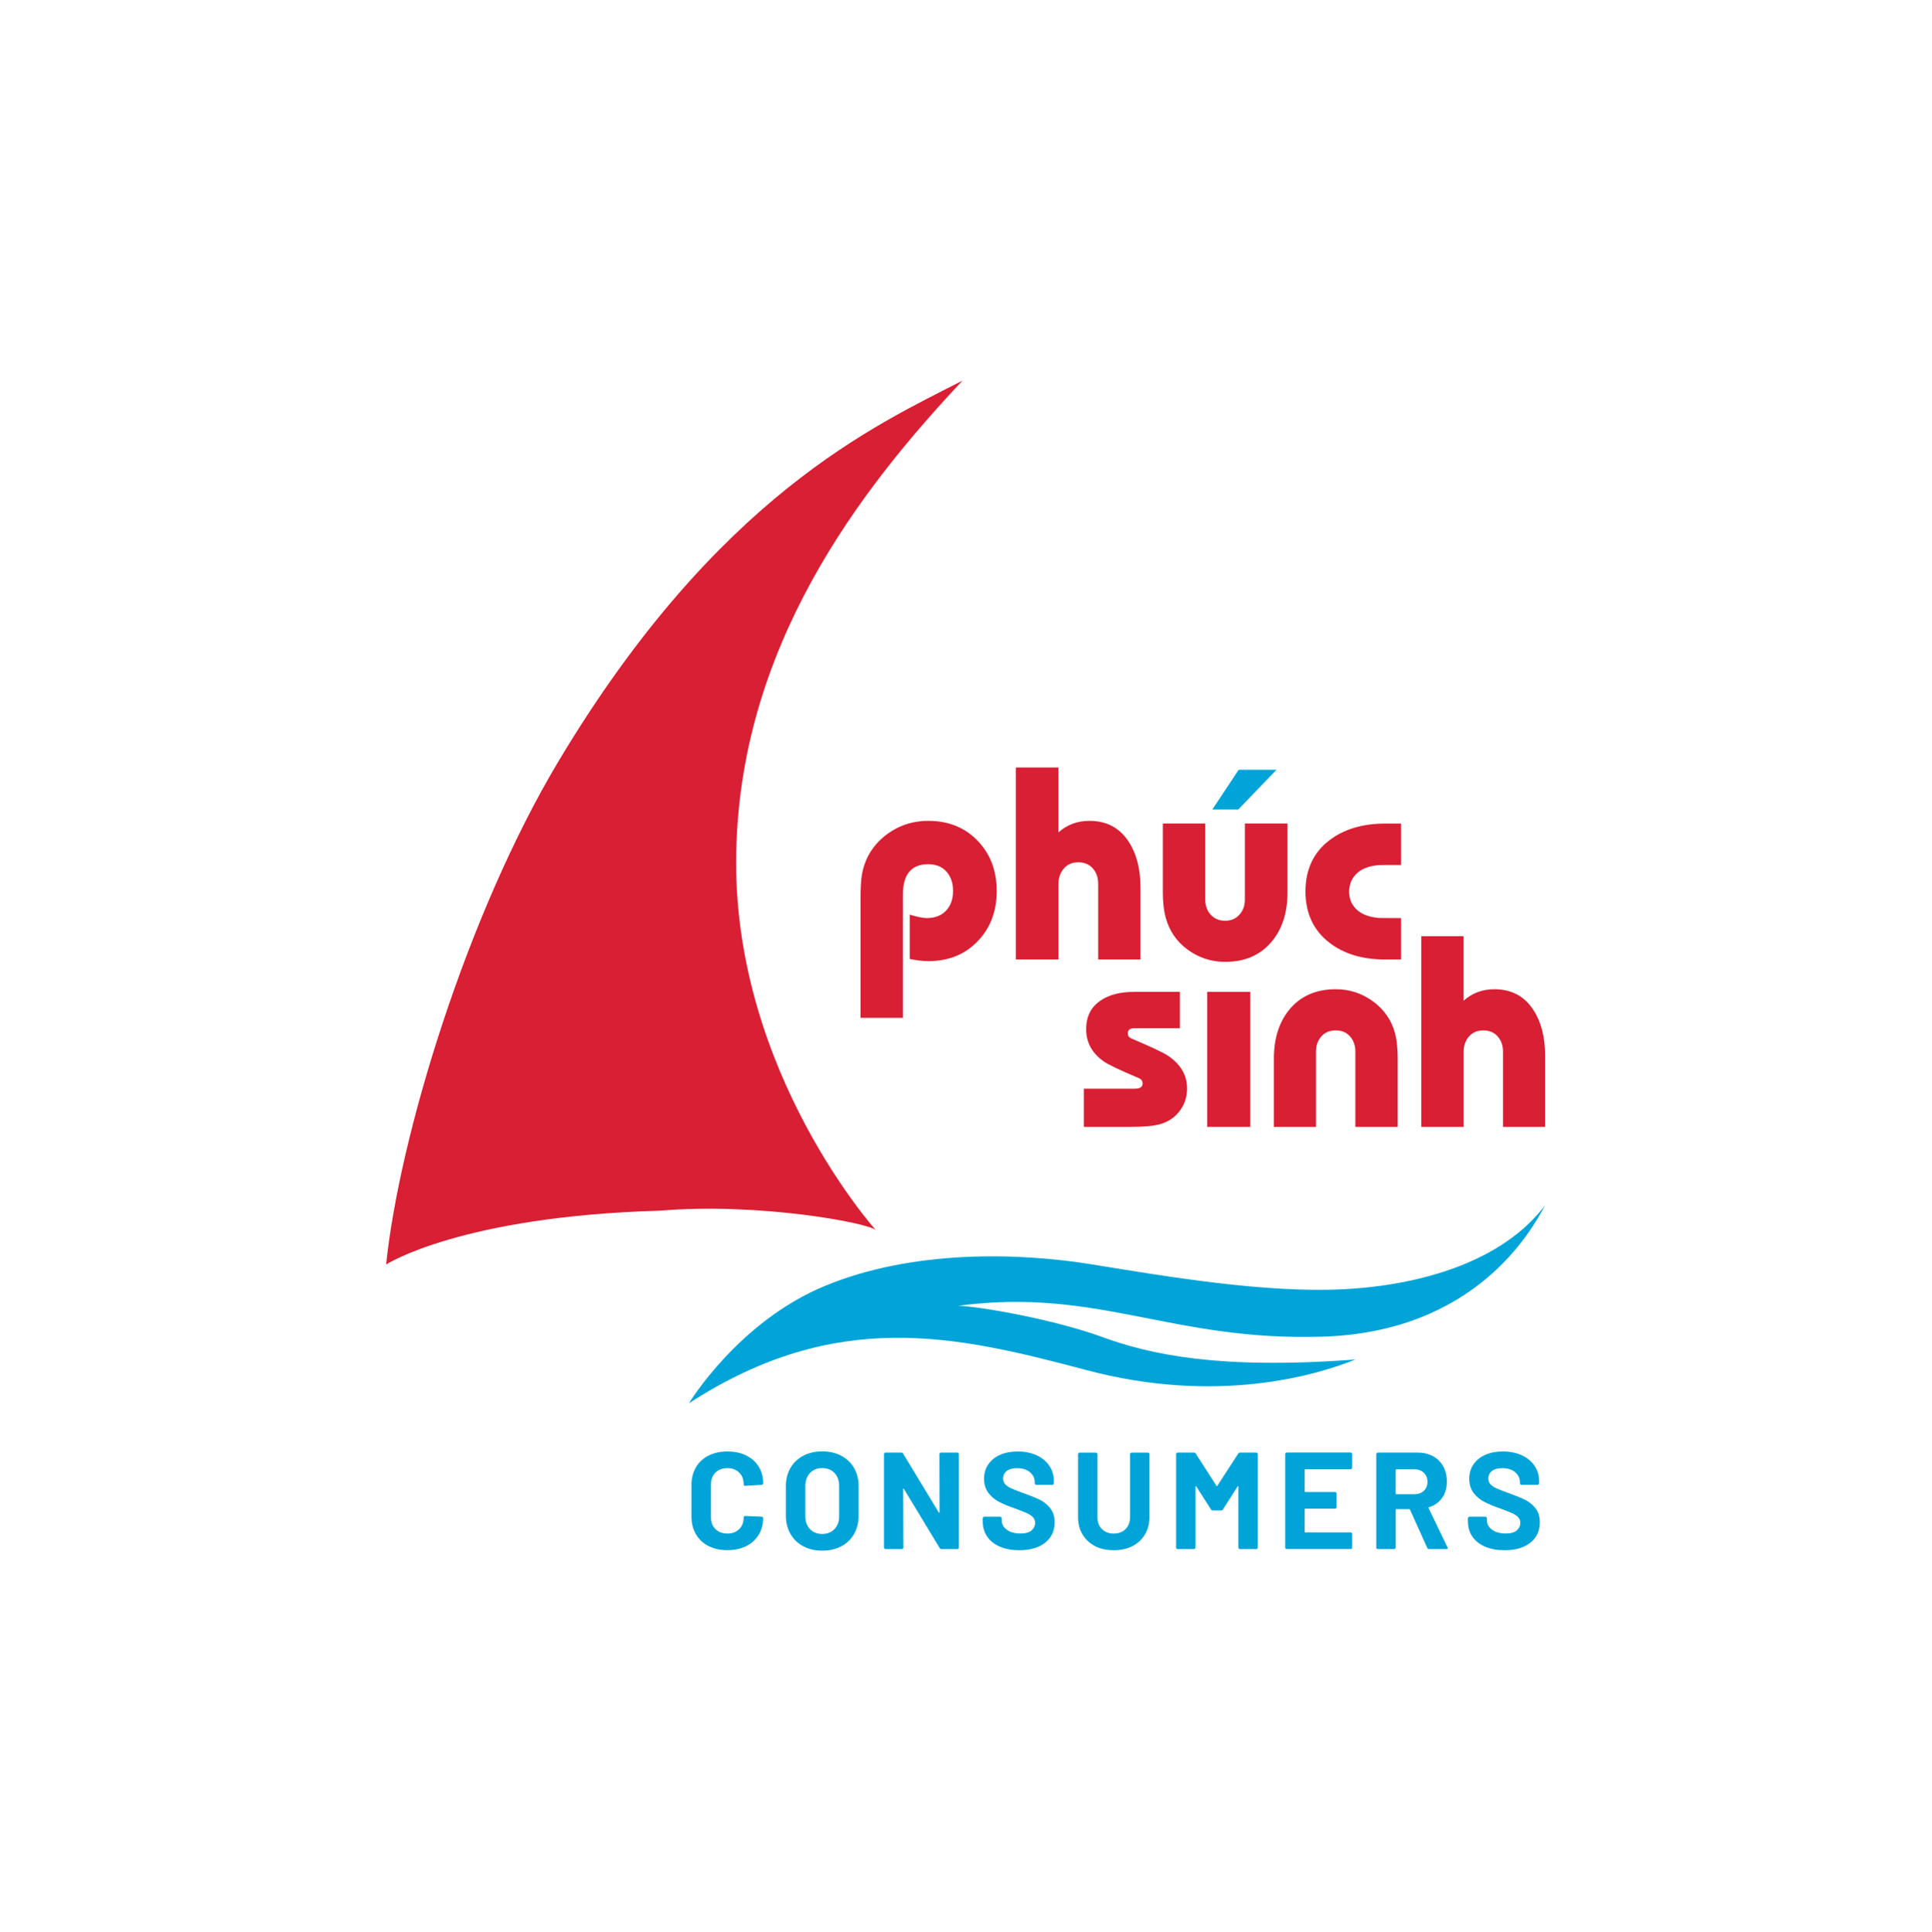
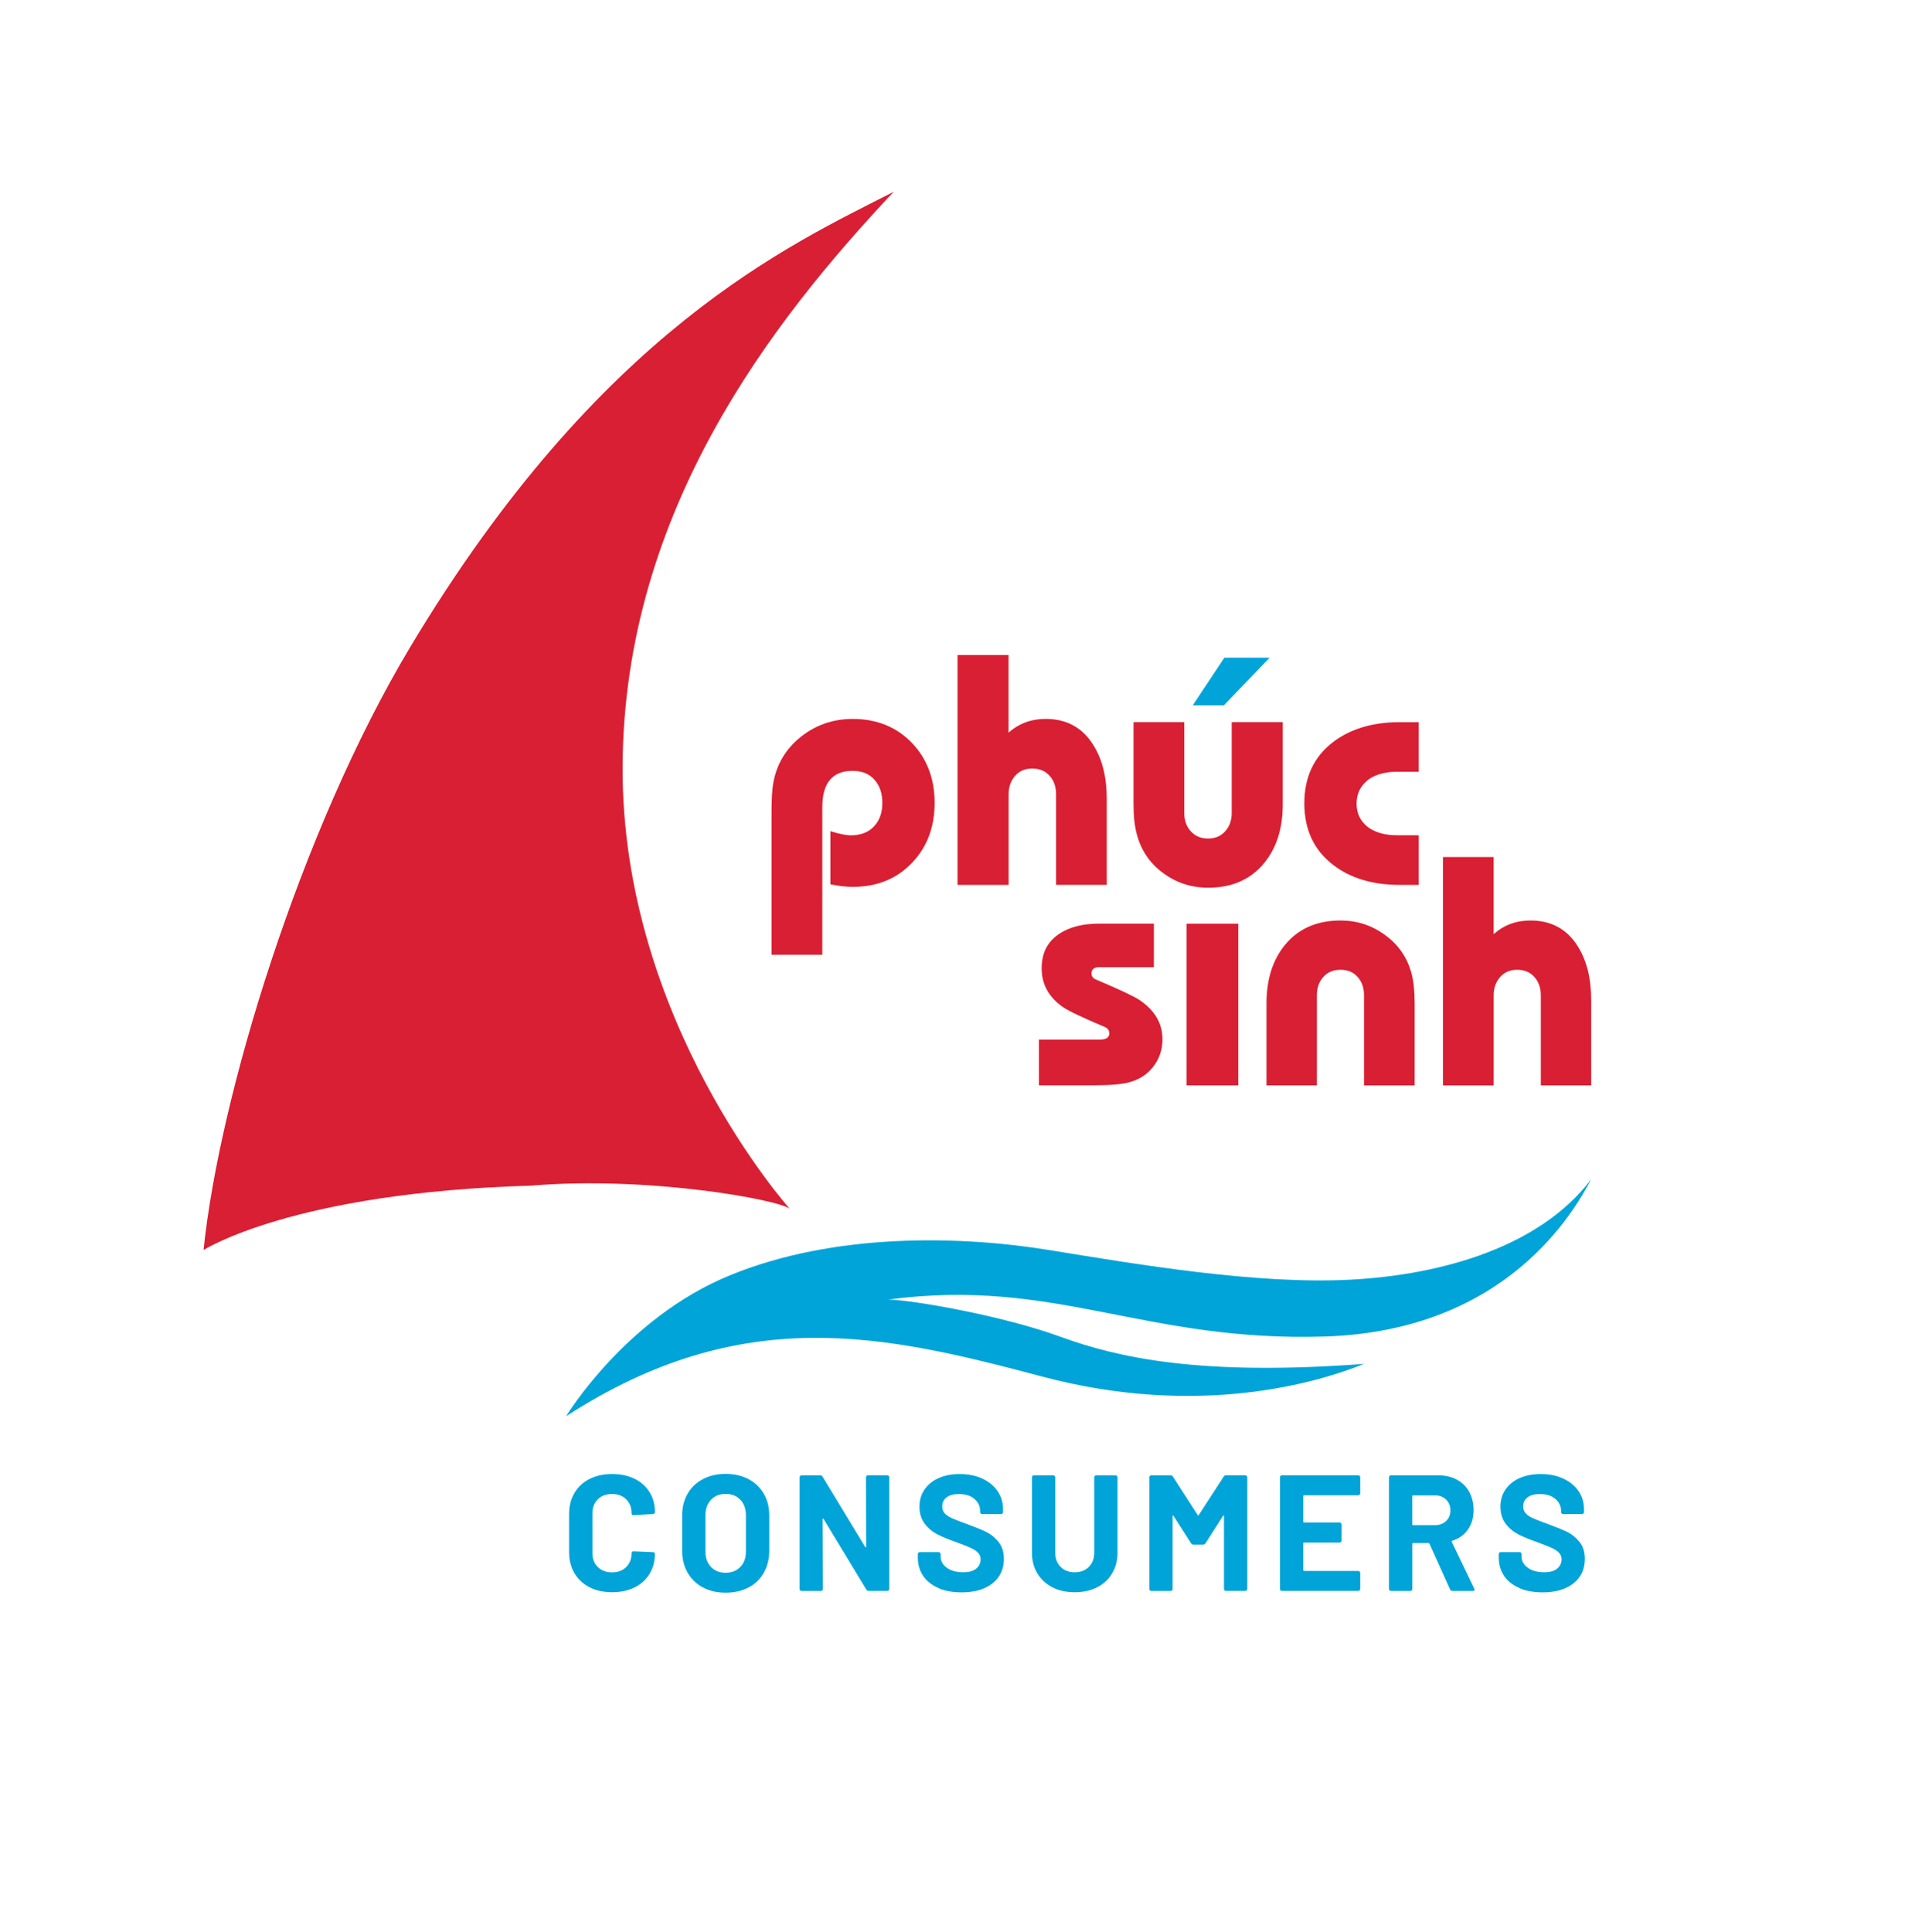
<svg xmlns="http://www.w3.org/2000/svg" id="Layer_1" version="1.1" viewBox="0 0 566.93 566.93">
  <defs>
    <style>
      .st0 {
        fill: #00a4d8;
      }

      .st1 {
        fill: #d91f33;
      }
    </style>
  </defs>
+   <path class="st1" d="M59.74,366.97s26.17-16.93,96.22-18.91c34.65-2.92,73.35,4.25,75.95,6.87,0,0-49.56-55.09-49.14-130.09.41-75.03,44.06-130.72,79.58-168.55-30.34,15.58-86.01,40.32-141.92,133.64-32.38,54.04-56.11,132.37-60.68,177.05h0Z" />
  <g>
    <g>
-       <polygon class="st0" points="355.9 237.63 363.63 225.97 374.74 225.97 363.53 237.63 355.9 237.63" />
+       <polygon class="st0" points="350.16 207.04 359.41 193.08 372.71 193.08 359.29 207.04 350.16 207.04" />
      <g>
-         <path class="st1" d="M252.62,298.81v-34.98c0-3.07.13-5.39.39-6.96.79-4.69,3.06-8.54,6.81-11.53,3.67-2.91,7.91-4.37,12.71-4.37,5.9,0,10.74,1.96,14.52,5.89,3.7,3.88,5.55,8.78,5.55,14.7s-1.85,10.85-5.55,14.7c-3.75,3.93-8.59,5.89-14.52,5.89-1.6,0-3.42-.21-5.47-.63v-13.03c2.2.68,3.87,1.02,5,1.02,2.39,0,4.27-.72,5.65-2.17,1.38-1.45,2.07-3.37,2.07-5.77s-.64-4.21-1.92-5.68c-1.29-1.46-3.08-2.19-5.38-2.19-4.94,0-7.42,2.96-7.42,8.89v36.2h-12.43Z" />
-         <path class="st1" d="M298.22,281.65v-56.34h12.51v19.04c2.52-2.26,5.55-3.38,9.09-3.38,5.09,0,8.96,2.09,11.61,6.26,2.26,3.51,3.38,7.97,3.38,13.38v21.05h-12.43v-22.23c0-1.81-.52-3.31-1.58-4.5-1.05-1.19-2.47-1.79-4.26-1.79s-3.17.6-4.22,1.81c-1.06,1.21-1.58,2.7-1.58,4.49v22.23h-12.51Z" />
-         <path class="st1" d="M353.81,241.76v22.23c0,1.81.51,3.29,1.54,4.45,1.08,1.23,2.51,1.85,4.3,1.85s3.21-.62,4.26-1.85c1.03-1.15,1.54-2.64,1.54-4.45v-22.23h12.51v20.22c0,5.93-1.55,10.74-4.64,14.44-3.3,3.96-7.86,5.94-13.65,5.94-4.09,0-7.76-1.19-11.02-3.58s-5.4-5.53-6.45-9.44c-.55-1.99-.83-4.45-.83-7.36v-20.22h12.43Z" />
-         <path class="st1" d="M411.29,253.92c-4.17,0-6.35.01-6.53.04-2.57.21-4.59.9-6.06,2.09-1.76,1.47-2.64,3.37-2.64,5.7s.88,4.21,2.64,5.63c1.47,1.18,3.49,1.88,6.06,2.09.16.03,2.33.04,6.53.04v12.16h-4.68c-6.64,0-12.08-1.64-16.33-4.92-4.69-3.62-7.04-8.64-7.04-15.07s2.35-11.44,7.04-15.03c4.28-3.25,9.72-4.88,16.33-4.88h4.68v12.16Z" />
+         <path class="st1" d="M226.49,280.3v-41.88c0-3.68.16-6.45.47-8.33.95-5.62,3.66-10.23,8.15-13.81,4.39-3.48,9.47-5.23,15.22-5.23,7.06,0,12.86,2.35,17.39,7.05,4.43,4.65,6.65,10.51,6.65,17.6s-2.22,12.99-6.65,17.6c-4.49,4.71-10.29,7.05-17.39,7.05-1.92,0-4.09-.25-6.55-.75v-15.6c2.63.81,4.63,1.22,5.99,1.22,2.86,0,5.11-.86,6.77-2.6s2.48-4.04,2.48-6.91-.77-5.04-2.3-6.8c-1.54-1.75-3.69-2.62-6.44-2.62-5.91,0-8.88,3.54-8.88,10.64v43.34h-14.88v.02Z" />
+         <path class="st1" d="M281.09,259.75v-67.46h14.98v22.8c3.02-2.71,6.65-4.05,10.88-4.05,6.09,0,10.73,2.5,13.9,7.5,2.71,4.2,4.05,9.54,4.05,16.02v25.2h-14.88v-26.62c0-2.17-.62-3.96-1.89-5.39-1.26-1.42-2.96-2.14-5.1-2.14s-3.8.72-5.05,2.17c-1.27,1.45-1.89,3.23-1.89,5.38v26.62h-14.98v-.02Z" />
+         <path class="st1" d="M347.65,211.99v26.62c0,2.17.61,3.94,1.84,5.33,1.29,1.47,3.01,2.22,5.15,2.22s3.84-.74,5.1-2.22c1.23-1.38,1.84-3.16,1.84-5.33v-26.62h14.98v24.21c0,7.1-1.86,12.86-5.56,17.29-3.95,4.74-9.41,7.11-16.34,7.11-4.9,0-9.29-1.42-13.19-4.29s-6.47-6.62-7.72-11.3c-.66-2.38-.99-5.33-.99-8.81v-24.21h14.9Z" />
+         <path class="st1" d="M416.48,226.55c-4.99,0-7.6.01-7.82.05-3.08.25-5.5,1.08-7.26,2.5-2.11,1.76-3.16,4.04-3.16,6.82s1.05,5.04,3.16,6.74c1.76,1.41,4.18,2.25,7.26,2.5.19.04,2.79.05,7.82.05v14.56h-5.6c-7.95,0-14.46-1.96-19.55-5.89-5.62-4.33-8.43-10.35-8.43-18.04s2.81-13.7,8.43-18c5.12-3.89,11.64-5.84,19.55-5.84h5.6v14.56h0Z" />
      </g>
      <g>
-         <path class="st1" d="M318.19,319.59h14.97c1.51,0,2.27-.51,2.27-1.52,0-.73-.36-1.25-1.09-1.56-5.5-2.32-8.92-3.95-10.28-4.89-3.47-2.42-5.2-5.58-5.2-9.46s1.45-6.59,4.34-8.52c2.48-1.64,5.69-2.46,9.65-2.46h13.52v10.67h-13.37c-1.28,0-1.92.51-1.92,1.52,0,.7.35,1.2,1.06,1.49,5.84,2.48,9.41,4.16,10.71,5.04,3.75,2.53,5.63,5.73,5.63,9.61,0,1.9-.42,3.63-1.25,5.2-1.46,2.68-3.7,4.46-6.72,5.32-1.85.52-4.75.78-8.72.78h-13.6v-11.22Z" />
-         <path class="st1" d="M354.38,330.81v-39.63h12.66v39.63h-12.66Z" />
-         <path class="st1" d="M397.88,330.81v-22.08c0-1.8-.51-3.29-1.55-4.47-1.03-1.19-2.44-1.78-4.21-1.78s-3.19.59-4.23,1.78c-1.05,1.19-1.57,2.68-1.57,4.47v22.08h-12.35v-20.09c0-5.89,1.52-10.68,4.57-14.38,3.28-3.96,7.82-5.94,13.6-5.94,4.04,0,7.69,1.19,10.94,3.58,3.26,2.38,5.41,5.5,6.45,9.36.52,1.95.78,4.42.78,7.39v20.09h-12.43Z" />
-         <path class="st1" d="M417.23,330.81v-55.97h12.43v18.92c2.5-2.24,5.51-3.36,9.03-3.36,5.05,0,8.9,2.07,11.53,6.21,2.24,3.49,3.36,7.92,3.36,13.29v20.91h-12.35v-22.08c0-1.8-.52-3.29-1.57-4.47-1.04-1.19-2.46-1.78-4.23-1.78s-3.15.6-4.19,1.8c-1.05,1.2-1.57,2.68-1.57,4.46v22.08h-12.43Z" />
+         <path class="st1" d="M305,305.18h17.92c1.81,0,2.72-.61,2.72-1.82,0-.87-.43-1.5-1.31-1.87-6.59-2.78-10.68-4.73-12.31-5.86-4.15-2.9-6.23-6.68-6.23-11.33s1.74-7.89,5.2-10.2c2.97-1.96,6.81-2.95,11.55-2.95h16.19v12.78h-16.01c-1.53,0-2.3.61-2.3,1.82,0,.84.42,1.44,1.27,1.78,6.99,2.97,11.27,4.98,12.82,6.03,4.49,3.03,6.74,6.86,6.74,11.51,0,2.27-.5,4.35-1.5,6.23-1.75,3.21-4.43,5.34-8.05,6.37-2.22.62-5.69.93-10.44.93h-16.28v-13.43h0Z" />
+         <path class="st1" d="M348.34,318.61v-47.45h15.16v47.45h-15.16Z" />
+         <path class="st1" d="M400.42,318.61v-26.44c0-2.16-.61-3.94-1.86-5.35-1.23-1.42-2.92-2.13-5.04-2.13s-3.82.71-5.06,2.13c-1.26,1.42-1.88,3.21-1.88,5.35v26.44h-14.79v-24.06c0-7.05,1.82-12.79,5.47-17.22,3.93-4.74,9.36-7.11,16.28-7.11,4.84,0,9.21,1.42,13.1,4.29,3.9,2.85,6.48,6.59,7.72,11.21.62,2.33.93,5.29.93,8.85v24.06h-14.88Z" />
+         <path class="st1" d="M423.59,318.61v-67.02h14.88v22.65c2.99-2.68,6.6-4.02,10.81-4.02,6.05,0,10.66,2.48,13.81,7.44,2.68,4.18,4.02,9.48,4.02,15.91v25.04h-14.79v-26.44c0-2.16-.62-3.94-1.88-5.35-1.25-1.42-2.95-2.13-5.06-2.13s-3.77.72-5.02,2.16c-1.26,1.44-1.88,3.21-1.88,5.34v26.44h-14.9Z" />
      </g>
    </g>
-     <path class="st1" d="M113.35,371.2s21.86-14.14,80.36-15.79c28.94-2.44,61.26,3.55,63.43,5.74,0,0-41.39-46.01-41.04-108.65.34-62.66,36.8-109.17,66.46-140.77-25.34,13.01-71.83,33.67-118.53,111.61-27.04,45.13-46.86,110.55-50.68,147.87Z" />
-     <path class="st0" d="M202.23,411.97s14.51-24.06,40.11-34.55c25.6-10.53,56.46-9.79,78.37-6.22,21.89,3.57,50.81,8.44,73.68,7.27,22.87-1.17,46.74-8.17,59.19-24.64-4.09,7.69-20.55,37.11-65.14,38.56-44.57,1.44-66.1-14.51-107.17-9.06,6.44.19,28.14,3.99,42.26,9.15,14.1,5.14,34.27,9.63,74.37,6.62-11.3,4.57-40.5,13.33-78.95,3.11-38.45-10.23-73.49-18.3-116.72,9.75Z" />
-   </g>
-   <g>
-     <path class="st0" d="M207.98,453.86c-1.59-.82-2.82-1.98-3.69-3.46-.86-1.48-1.3-3.2-1.3-5.14v-9.36c0-1.94.43-3.66,1.3-5.14.86-1.48,2.09-2.63,3.69-3.44s3.44-1.22,5.55-1.22,3.91.39,5.49,1.15c1.58.77,2.81,1.86,3.69,3.28s1.32,3.06,1.32,4.92c0,.24-.16.39-.49.45l-4.74.28h-.08c-.27,0-.41-.15-.41-.45,0-1.43-.44-2.58-1.32-3.44s-2.03-1.3-3.46-1.3-2.63.43-3.5,1.3-1.32,2.01-1.32,3.44v9.76c0,1.4.44,2.54,1.32,3.4.88.86,2.05,1.3,3.5,1.3s2.59-.43,3.46-1.3c.88-.86,1.32-2,1.32-3.4,0-.3.16-.45.49-.45l4.74.2c.13,0,.25.04.34.12.09.08.14.18.14.28,0,1.86-.44,3.51-1.32,4.94s-2.1,2.54-3.69,3.32c-1.58.78-3.41,1.17-5.49,1.17s-3.96-.41-5.55-1.23Z" />
-     <path class="st0" d="M235.79,453.92c-1.61-.86-2.85-2.07-3.75-3.63s-1.34-3.34-1.34-5.37v-8.67c0-2,.45-3.77,1.34-5.31.89-1.54,2.14-2.73,3.75-3.58,1.61-.85,3.46-1.28,5.57-1.28s4,.43,5.61,1.28c1.61.85,2.85,2.05,3.75,3.58.89,1.54,1.34,3.31,1.34,5.31v8.67c0,2.02-.45,3.82-1.34,5.39-.89,1.57-2.14,2.77-3.75,3.62-1.61.85-3.48,1.28-5.61,1.28s-3.96-.43-5.57-1.29ZM244.96,448.89c.92-.94,1.38-2.2,1.38-3.77v-8.91c0-1.56-.45-2.83-1.36-3.79-.9-.96-2.11-1.44-3.62-1.44s-2.68.48-3.58,1.44c-.91.96-1.36,2.22-1.36,3.79v8.91c0,1.57.45,2.82,1.36,3.77.9.95,2.1,1.42,3.58,1.42s2.69-.47,3.6-1.42Z" />
-     <path class="st0" d="M275.92,426.56c.09-.09.21-.14.34-.14h4.74c.13,0,.25.05.34.14.09.1.14.21.14.34v27.38c0,.14-.05.25-.14.34s-.21.14-.34.14h-4.58c-.27,0-.46-.11-.57-.32l-10.49-17.33c-.05-.08-.11-.11-.16-.1s-.08.07-.08.18l.08,17.09c0,.14-.05.25-.14.34s-.21.14-.34.14h-4.74c-.13,0-.25-.05-.34-.14-.1-.09-.14-.21-.14-.34v-27.38c0-.13.05-.25.14-.34.1-.09.21-.14.34-.14h4.58c.27,0,.46.11.57.32l10.45,17.25c.05.08.11.12.16.1.05-.01.08-.07.08-.18l-.04-17.01c0-.13.05-.25.14-.34Z" />
-     <path class="st0" d="M293.56,454.06c-1.62-.69-2.87-1.67-3.75-2.96-.88-1.28-1.32-2.77-1.32-4.48v-.89c0-.13.05-.25.14-.34.09-.1.21-.14.34-.14h4.62c.13,0,.25.05.34.14.09.1.14.21.14.34v.61c0,1.08.5,1.99,1.5,2.73,1,.74,2.35,1.11,4.05,1.11,1.43,0,2.5-.3,3.2-.91.7-.61,1.05-1.36,1.05-2.25,0-.65-.22-1.19-.65-1.64s-1.02-.84-1.76-1.17c-.74-.34-1.92-.8-3.54-1.4-1.81-.62-3.34-1.26-4.6-1.9-1.26-.65-2.31-1.53-3.16-2.65-.85-1.12-1.28-2.5-1.28-4.15s.42-3.04,1.26-4.25c.84-1.22,2-2.15,3.48-2.79,1.48-.65,3.2-.97,5.14-.97,2.05,0,3.88.36,5.49,1.09s2.86,1.75,3.77,3.06c.91,1.31,1.36,2.83,1.36,4.56v.61c0,.13-.05.25-.14.34-.1.09-.21.14-.34.14h-4.66c-.13,0-.25-.05-.34-.14-.09-.1-.14-.21-.14-.34v-.33c0-1.13-.47-2.1-1.4-2.9-.93-.8-2.21-1.19-3.83-1.19-1.27,0-2.26.27-2.98.81-.72.54-1.07,1.28-1.07,2.23,0,.68.21,1.24.63,1.7.42.46,1.04.87,1.86,1.23.82.36,2.1.86,3.83,1.48,1.92.7,3.42,1.32,4.52,1.86,1.09.54,2.08,1.34,2.96,2.41s1.32,2.45,1.32,4.15c0,2.54-.93,4.54-2.79,6.01-1.86,1.47-4.39,2.21-7.57,2.21-2.16,0-4.05-.34-5.67-1.03Z" />
-     <path class="st0" d="M321.48,453.88c-1.58-.81-2.81-1.95-3.69-3.42s-1.32-3.17-1.32-5.08v-18.47c0-.13.05-.25.14-.34s.21-.14.34-.14h4.74c.13,0,.25.05.34.14.09.1.14.21.14.34v18.51c0,1.43.44,2.59,1.32,3.46.88.88,2.03,1.32,3.46,1.32s2.59-.44,3.46-1.32c.88-.88,1.32-2.03,1.32-3.46v-18.51c0-.13.05-.25.14-.34.1-.09.21-.14.34-.14h4.74c.13,0,.25.05.34.14.1.1.14.21.14.34v18.47c0,1.92-.44,3.61-1.32,5.08s-2.1,2.61-3.69,3.42c-1.58.81-3.41,1.21-5.49,1.21s-3.91-.4-5.49-1.21Z" />
-     <path class="st0" d="M364.03,426.42h4.74c.13,0,.25.05.34.14.09.1.14.21.14.34v27.38c0,.14-.05.25-.14.34s-.21.14-.34.14h-4.74c-.13,0-.25-.05-.34-.14-.1-.09-.14-.21-.14-.34v-17.86c0-.11-.03-.16-.08-.16s-.11.04-.16.12l-4.29,6.72c-.14.22-.32.32-.57.32h-2.39c-.24,0-.43-.11-.57-.32l-4.29-6.72c-.05-.08-.11-.11-.16-.1s-.08.07-.08.18v17.82c0,.14-.05.25-.14.34s-.21.14-.34.14h-4.74c-.13,0-.25-.05-.34-.14-.1-.09-.14-.21-.14-.34v-27.38c0-.13.05-.25.14-.34.1-.09.21-.14.34-.14h4.74c.24,0,.43.11.57.32l6.07,9.44c.08.16.16.16.24,0l6.12-9.44c.13-.22.32-.32.57-.32Z" />
-     <path class="st0" d="M396.81,431.18c-.1.1-.21.14-.34.14h-13.28c-.13,0-.2.07-.2.2v6.28c0,.13.07.2.2.2h8.71c.13,0,.25.05.34.14.1.1.14.21.14.34v3.93c0,.13-.05.25-.14.34s-.21.14-.34.14h-8.71c-.13,0-.2.07-.2.2v6.56c0,.13.07.2.2.2h13.28c.13,0,.25.05.34.14s.14.21.14.34v3.93c0,.14-.05.25-.14.34s-.21.14-.34.14h-18.71c-.13,0-.25-.05-.34-.14-.1-.09-.14-.21-.14-.34v-27.38c0-.13.05-.25.14-.34.1-.09.21-.14.34-.14h18.71c.13,0,.25.05.34.14.09.1.14.21.14.34v3.93c0,.14-.05.25-.14.34Z" />
-     <path class="st0" d="M418.99,454.4l-5.06-11.22c-.05-.11-.13-.16-.24-.16h-3.77c-.13,0-.2.07-.2.2v11.06c0,.14-.05.25-.14.34s-.21.14-.34.14h-4.74c-.13,0-.25-.05-.34-.14-.1-.09-.14-.21-.14-.34v-27.38c0-.13.05-.25.14-.34.1-.09.21-.14.34-.14h11.58c1.73,0,3.25.35,4.56,1.05,1.31.7,2.32,1.7,3.04,3,.71,1.3,1.07,2.79,1.07,4.5,0,1.84-.46,3.41-1.38,4.72-.92,1.31-2.2,2.24-3.85,2.77-.14.05-.18.15-.12.28l5.51,11.46c.05.11.08.19.08.24,0,.22-.15.32-.45.32h-4.98c-.27,0-.46-.12-.57-.36ZM409.71,431.52v6.93c0,.14.07.2.2.2h5.31c1.13,0,2.06-.34,2.77-1.01.71-.67,1.07-1.55,1.07-2.63s-.36-1.96-1.07-2.65c-.72-.69-1.64-1.03-2.77-1.03h-5.31c-.13,0-.2.07-.2.2Z" />
-     <path class="st0" d="M436,454.06c-1.62-.69-2.87-1.67-3.75-2.96-.88-1.28-1.32-2.77-1.32-4.48v-.89c0-.13.05-.25.14-.34.09-.1.21-.14.34-.14h4.62c.13,0,.25.05.34.14.09.1.14.21.14.34v.61c0,1.08.5,1.99,1.5,2.73,1,.74,2.35,1.11,4.05,1.11,1.43,0,2.5-.3,3.2-.91.7-.61,1.05-1.36,1.05-2.25,0-.65-.22-1.19-.65-1.64s-1.02-.84-1.76-1.17c-.74-.34-1.92-.8-3.54-1.4-1.81-.62-3.34-1.26-4.6-1.9-1.26-.65-2.31-1.53-3.16-2.65-.85-1.12-1.28-2.5-1.28-4.15s.42-3.04,1.26-4.25c.84-1.22,2-2.15,3.48-2.79,1.48-.65,3.2-.97,5.14-.97,2.05,0,3.88.36,5.49,1.09s2.86,1.75,3.77,3.06c.91,1.31,1.36,2.83,1.36,4.56v.61c0,.13-.05.25-.14.34-.1.09-.21.14-.34.14h-4.66c-.13,0-.25-.05-.34-.14-.09-.1-.14-.21-.14-.34v-.33c0-1.13-.47-2.1-1.4-2.9-.93-.8-2.21-1.19-3.83-1.19-1.27,0-2.26.27-2.98.81-.72.54-1.07,1.28-1.07,2.23,0,.68.21,1.24.63,1.7.42.46,1.04.87,1.86,1.23.82.36,2.1.86,3.83,1.48,1.92.7,3.42,1.32,4.52,1.86,1.09.54,2.08,1.34,2.96,2.41s1.32,2.45,1.32,4.15c0,2.54-.93,4.54-2.79,6.01-1.86,1.47-4.39,2.21-7.57,2.21-2.16,0-4.05-.34-5.67-1.03Z" />
+     <path class="st0" d="M166.16,415.79s17.37-28.81,48.03-41.37c30.65-12.61,67.6-11.72,93.84-7.45,26.21,4.27,60.84,10.11,88.22,8.7s55.96-9.78,70.87-29.5c-4.9,9.21-24.61,44.43-78,46.17-53.37,1.72-79.15-17.37-128.32-10.85,7.71.23,33.69,4.78,50.6,10.96,16.88,6.15,41.03,11.53,89.05,7.93-13.53,5.47-48.49,15.96-94.53,3.72-46.04-12.25-87.99-21.91-139.76,11.67h0Z" />
+     <path class="st0" d="M173.04,465.95c-1.9-.98-3.38-2.37-4.42-4.14-1.03-1.77-1.56-3.83-1.56-6.15v-11.21c0-2.32.51-4.38,1.56-6.15,1.03-1.77,2.5-3.15,4.42-4.12s4.12-1.46,6.65-1.46,4.68.47,6.57,1.38c1.89.92,3.36,2.23,4.42,3.93s1.58,3.66,1.58,5.89c0,.29-.19.47-.59.54l-5.68.34h-.1c-.32,0-.49-.18-.49-.54,0-1.71-.53-3.09-1.58-4.12s-2.43-1.56-4.14-1.56-3.15.51-4.19,1.56-1.58,2.41-1.58,4.12v11.69c0,1.68.53,3.04,1.58,4.07s2.45,1.56,4.19,1.56,3.1-.51,4.14-1.56c1.05-1.03,1.58-2.39,1.58-4.07,0-.36.19-.54.59-.54l5.68.24c.16,0,.3.05.41.14s.17.22.17.34c0,2.23-.53,4.2-1.58,5.91s-2.51,3.04-4.42,3.98c-1.89.93-4.08,1.4-6.57,1.4s-4.74-.49-6.65-1.47v.02Z" />
+     <path class="st0" d="M206.34,466.02c-1.93-1.03-3.41-2.48-4.49-4.35s-1.6-4-1.6-6.43v-10.38c0-2.39.54-4.51,1.6-6.36s2.56-3.27,4.49-4.29c1.93-1.02,4.14-1.53,6.67-1.53s4.79.51,6.72,1.53,3.41,2.45,4.49,4.29c1.07,1.84,1.6,3.96,1.6,6.36v10.38c0,2.42-.54,4.57-1.6,6.45s-2.56,3.32-4.49,4.33-4.17,1.53-6.72,1.53-4.74-.51-6.67-1.54ZM217.32,460c1.1-1.13,1.65-2.63,1.65-4.51v-10.67c0-1.87-.54-3.39-1.63-4.54-1.08-1.15-2.53-1.72-4.33-1.72s-3.21.57-4.29,1.72c-1.09,1.15-1.63,2.66-1.63,4.54v10.67c0,1.88.54,3.38,1.63,4.51,1.08,1.14,2.51,1.7,4.29,1.7s3.22-.56,4.31-1.7h0Z" />
+     <path class="st0" d="M254.39,433.26c.11-.11.25-.17.41-.17h5.68c.16,0,.3.06.41.17.11.12.17.25.17.41v32.78c0,.17-.06.3-.17.41s-.25.17-.41.17h-5.48c-.32,0-.55-.13-.68-.38l-12.56-20.75c-.06-.1-.13-.13-.19-.12s-.1.08-.1.22l.1,20.46c0,.17-.06.3-.17.41s-.25.17-.41.17h-5.68c-.16,0-.3-.06-.41-.17-.12-.11-.17-.25-.17-.41v-32.78c0-.16.06-.3.17-.41.12-.11.25-.17.41-.17h5.48c.32,0,.55.13.68.38l12.51,20.65c.06.1.13.14.19.12.06-.01.1-.08.1-.22l-.05-20.37c0-.16.06-.3.17-.41Z" />
+     <path class="st0" d="M275.51,466.19c-1.94-.83-3.44-2-4.49-3.54-1.05-1.53-1.58-3.32-1.58-5.36v-1.07c0-.16.06-.3.17-.41.11-.12.25-.17.41-.17h5.53c.16,0,.3.06.41.17.11.12.17.25.17.41v.73c0,1.29.6,2.38,1.8,3.27,1.2.89,2.81,1.33,4.85,1.33,1.71,0,2.99-.36,3.83-1.09.84-.73,1.26-1.63,1.26-2.69,0-.78-.26-1.42-.78-1.96s-1.22-1.01-2.11-1.4c-.89-.41-2.3-.96-4.24-1.68-2.17-.74-4-1.51-5.51-2.27-1.51-.78-2.77-1.83-3.78-3.17s-1.53-2.99-1.53-4.97.5-3.64,1.51-5.09c1.01-1.46,2.39-2.57,4.17-3.34,1.77-.78,3.83-1.16,6.15-1.16,2.45,0,4.65.43,6.57,1.31s3.42,2.1,4.51,3.66,1.63,3.39,1.63,5.46v.73c0,.16-.06.3-.17.41-.12.11-.25.17-.41.17h-5.58c-.16,0-.3-.06-.41-.17-.11-.12-.17-.25-.17-.41v-.4c0-1.35-.56-2.51-1.68-3.47s-2.65-1.42-4.59-1.42c-1.52,0-2.71.32-3.57.97s-1.28,1.53-1.28,2.67c0,.81.25,1.48.75,2.04.5.55,1.25,1.04,2.23,1.47.98.43,2.51,1.03,4.59,1.77,2.3.84,4.09,1.58,5.41,2.23,1.31.65,2.49,1.6,3.54,2.89s1.58,2.93,1.58,4.97c0,3.04-1.11,5.44-3.34,7.2-2.23,1.76-5.26,2.65-9.06,2.65-2.59,0-4.85-.41-6.79-1.23h-.01Z" />
+     <path class="st0" d="M308.94,465.97c-1.89-.97-3.36-2.33-4.42-4.09s-1.58-3.8-1.58-6.08v-22.12c0-.16.06-.3.17-.41s.25-.17.41-.17h5.68c.16,0,.3.06.41.17.11.12.17.25.17.41v22.16c0,1.71.53,3.1,1.58,4.14,1.05,1.05,2.43,1.58,4.14,1.58s3.1-.53,4.14-1.58c1.05-1.05,1.58-2.43,1.58-4.14v-22.16c0-.16.06-.3.17-.41.12-.11.25-.17.41-.17h5.68c.16,0,.3.06.41.17.12.12.17.25.17.41v22.12c0,2.3-.53,4.32-1.58,6.08s-2.51,3.13-4.42,4.09c-1.89.97-4.08,1.45-6.57,1.45s-4.68-.48-6.57-1.45h.05Z" />
+     <path class="st0" d="M359.89,433.09h5.68c.16,0,.3.06.41.17.11.12.17.25.17.41v32.78c0,.17-.06.3-.17.41s-.25.17-.41.17h-5.68c-.16,0-.3-.06-.41-.17-.12-.11-.17-.25-.17-.41v-21.38c0-.13-.04-.19-.1-.19s-.13.05-.19.14l-5.14,8.05c-.17.26-.38.38-.68.38h-2.86c-.29,0-.51-.13-.68-.38l-5.14-8.05c-.06-.1-.13-.13-.19-.12s-.1.08-.1.22v21.34c0,.17-.06.3-.17.41s-.25.17-.41.17h-5.68c-.16,0-.3-.06-.41-.17-.12-.11-.17-.25-.17-.41v-32.78c0-.16.06-.3.17-.41.12-.11.25-.17.41-.17h5.68c.29,0,.51.13.68.38l7.27,11.3c.1.19.19.19.29,0l7.33-11.3c.16-.26.38-.38.68-.38h-.02Z" />
+     <path class="st0" d="M399.14,438.79c-.12.12-.25.17-.41.17h-15.9c-.16,0-.24.08-.24.24v7.52c0,.16.08.24.24.24h10.43c.16,0,.3.06.41.17.12.12.17.25.17.41v4.71c0,.16-.06.3-.17.41s-.25.17-.41.17h-10.43c-.16,0-.24.08-.24.24v7.85c0,.16.08.24.24.24h15.9c.16,0,.3.06.41.17s.17.25.17.41v4.71c0,.17-.06.3-.17.41s-.25.17-.41.17h-22.4c-.16,0-.3-.06-.41-.17-.12-.11-.17-.25-.17-.41v-32.78c0-.16.06-.3.17-.41.12-.11.25-.17.41-.17h22.4c.16,0,.3.06.41.17.11.12.17.25.17.41v4.71c0,.17-.06.3-.17.41v.04Z" />
+     <path class="st0" d="M425.7,466.6l-6.06-13.43c-.06-.13-.16-.19-.29-.19h-4.51c-.16,0-.24.08-.24.24v13.24c0,.17-.06.3-.17.41s-.25.17-.41.17h-5.68c-.16,0-.3-.06-.41-.17-.12-.11-.17-.25-.17-.41v-32.78c0-.16.06-.3.17-.41.12-.11.25-.17.41-.17h13.87c2.07,0,3.89.42,5.46,1.26,1.57.84,2.78,2.04,3.64,3.59.85,1.56,1.28,3.34,1.28,5.39,0,2.2-.55,4.08-1.65,5.65s-2.63,2.68-4.61,3.32c-.17.06-.22.18-.14.34l6.6,13.72c.06.13.1.23.1.29,0,.26-.18.38-.54.38h-5.96c-.32,0-.55-.14-.68-.43h0ZM414.59,439.2v8.3c0,.17.08.24.24.24h6.36c1.35,0,2.47-.41,3.32-1.21s1.28-1.86,1.28-3.15-.43-2.35-1.28-3.17c-.86-.83-1.96-1.23-3.32-1.23h-6.36c-.16,0-.24.08-.24.24h0Z" />
+     <path class="st0" d="M446.06,466.19c-1.94-.83-3.44-2-4.49-3.54-1.05-1.53-1.58-3.32-1.58-5.36v-1.07c0-.16.06-.3.17-.41.11-.12.25-.17.41-.17h5.53c.16,0,.3.06.41.17.11.12.17.25.17.41v.73c0,1.29.6,2.38,1.8,3.27,1.2.89,2.81,1.33,4.85,1.33,1.71,0,2.99-.36,3.83-1.09.84-.73,1.26-1.63,1.26-2.69,0-.78-.26-1.42-.78-1.96s-1.22-1.01-2.11-1.4c-.89-.41-2.3-.96-4.24-1.68-2.17-.74-4-1.51-5.51-2.27-1.51-.78-2.77-1.83-3.78-3.17s-1.53-2.99-1.53-4.97.5-3.64,1.51-5.09c1.01-1.46,2.39-2.57,4.17-3.34,1.77-.78,3.83-1.16,6.15-1.16,2.45,0,4.65.43,6.57,1.31s3.42,2.1,4.51,3.66,1.63,3.39,1.63,5.46v.73c0,.16-.06.3-.17.41-.12.11-.25.17-.41.17h-5.58c-.16,0-.3-.06-.41-.17-.11-.12-.17-.25-.17-.41v-.4c0-1.35-.56-2.51-1.68-3.47s-2.65-1.42-4.59-1.42c-1.52,0-2.71.32-3.57.97s-1.28,1.53-1.28,2.67c0,.81.25,1.48.75,2.04.5.55,1.25,1.04,2.23,1.47.98.43,2.51,1.03,4.59,1.77,2.3.84,4.09,1.58,5.41,2.23,1.31.65,2.49,1.6,3.54,2.89s1.58,2.93,1.58,4.97c0,3.04-1.11,5.44-3.34,7.2-2.23,1.76-5.26,2.65-9.06,2.65-2.59,0-4.85-.41-6.79-1.23h-.01Z" />
  </g>
</svg>
